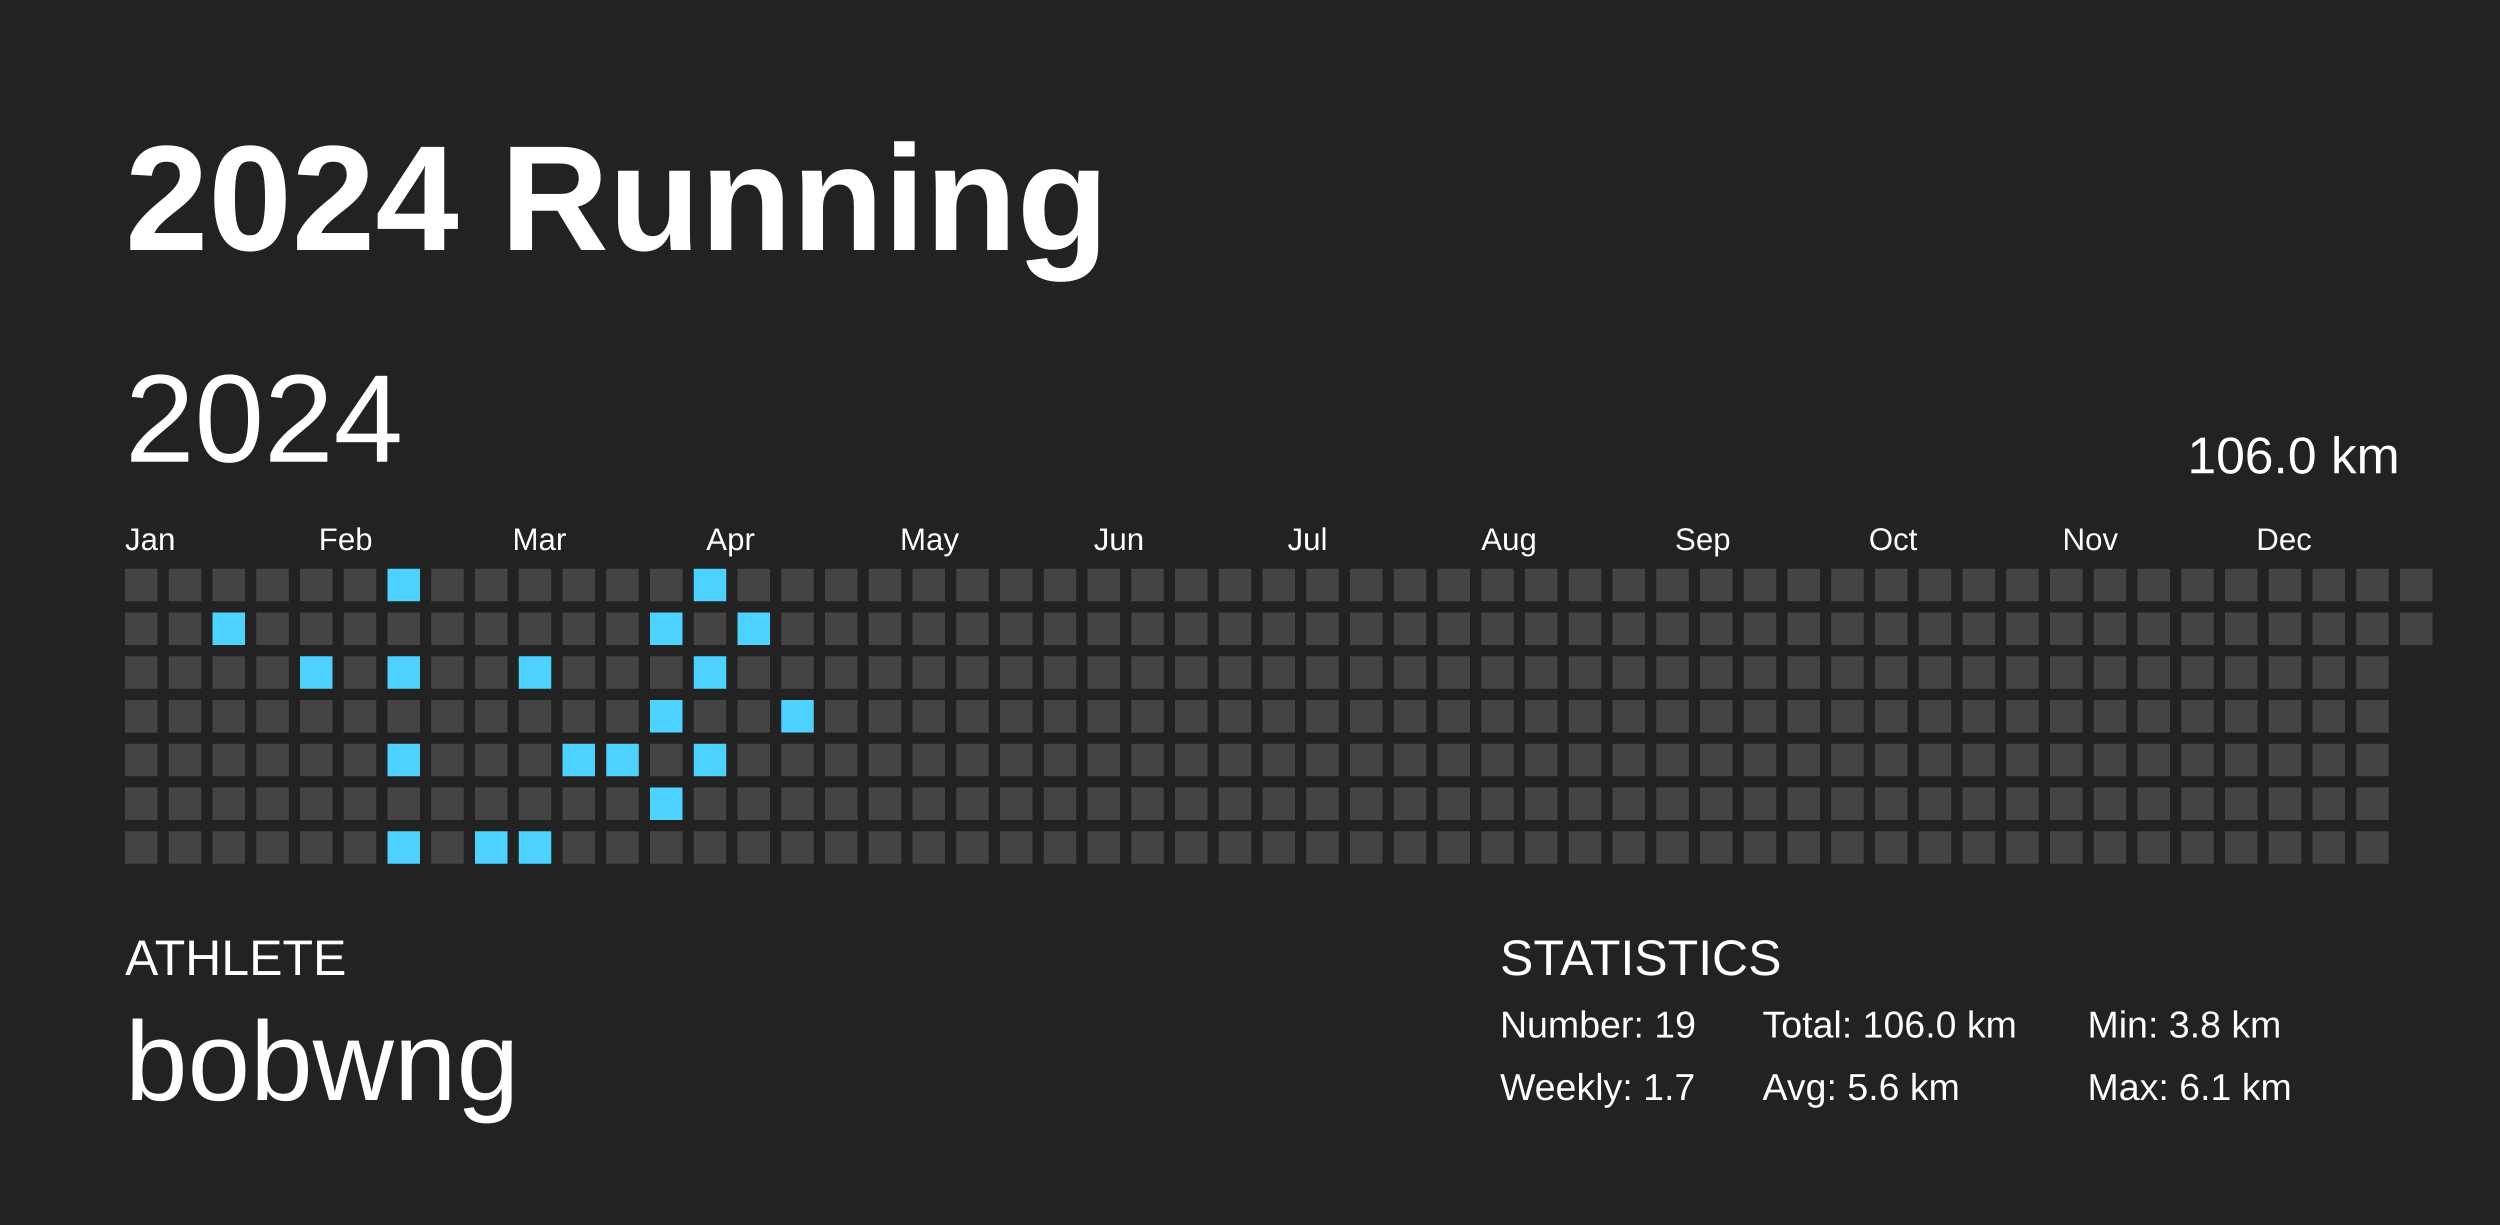
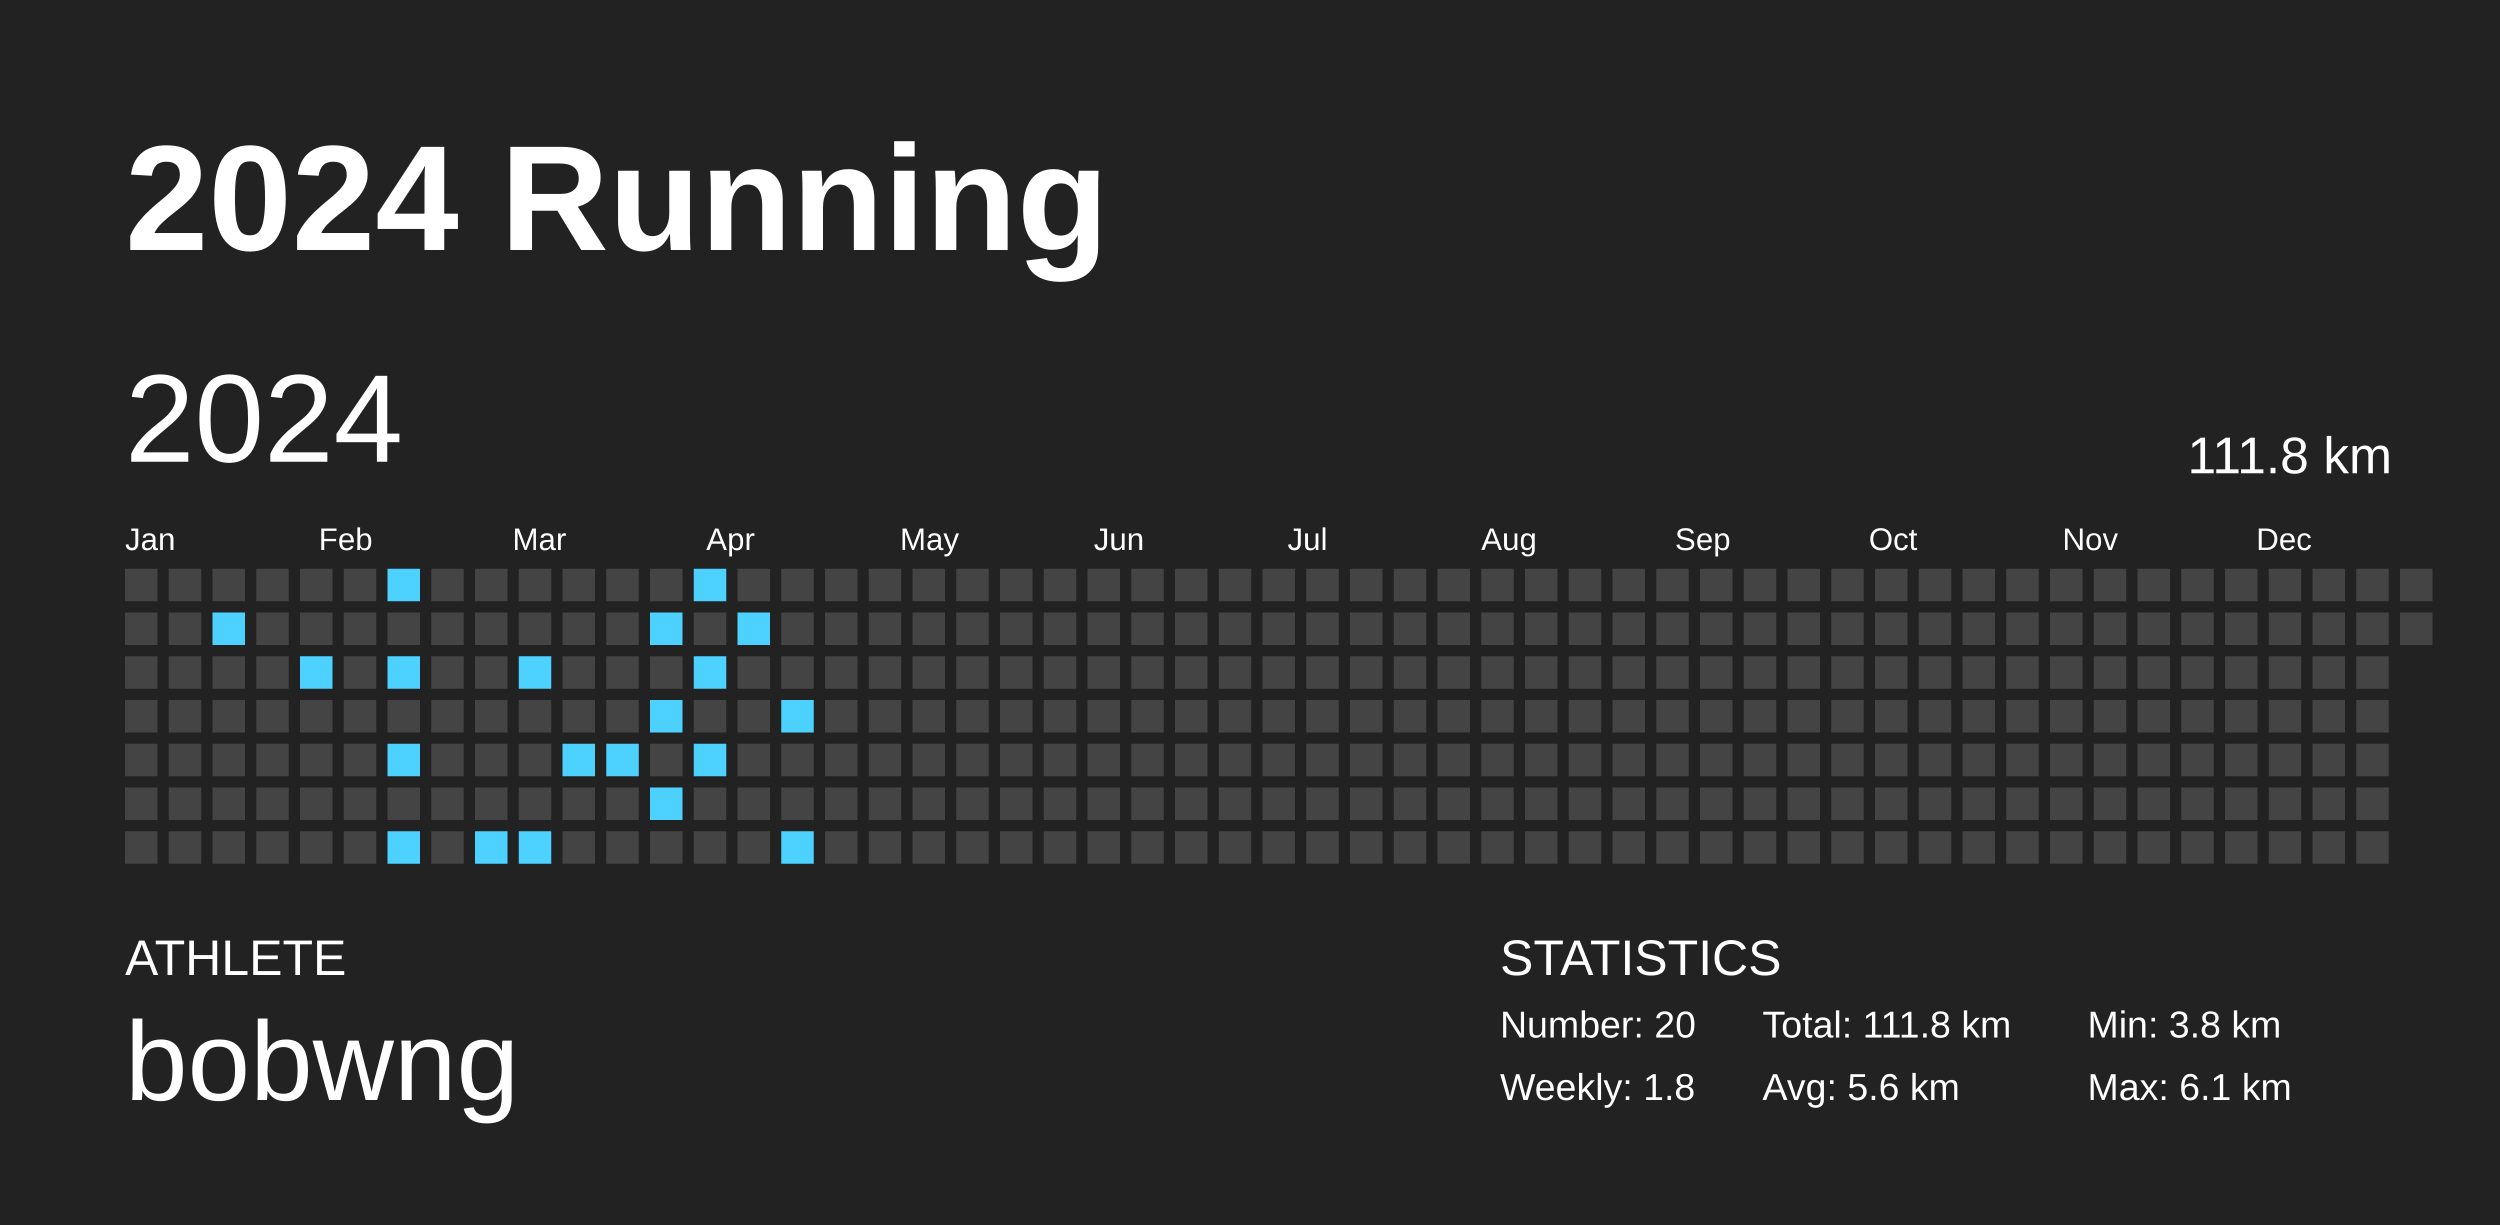
<svg xmlns="http://www.w3.org/2000/svg" baseProfile="full" height="98mm" version="1.1" viewBox="0,0,200,98" width="200mm">
  <defs />
  <rect fill="#222222" height="98" width="200" x="0" y="0" />
  <text fill="#FFFFFF" style="font-size:12px; font-family:Arial; font-weight:bold;" x="10" y="20">2024 Running</text>
  <text fill="#FFFFFF" style="font-size:4px; font-family:Arial" x="10" y="78">ATHLETE</text>
  <text fill="#FFFFFF" style="font-size:9px; font-family:Arial" x="10" y="88">bobwng</text>
  <text fill="#FFFFFF" style="font-size:4px; font-family:Arial" x="120" y="78">STATISTICS</text>
-   <text fill="#FFFFFF" style="font-size:3px; font-family:Arial" x="120" y="83">Number: 19</text>
-   <text fill="#FFFFFF" style="font-size:3px; font-family:Arial" x="120" y="88">Weekly: 1.7</text>
-   <text fill="#FFFFFF" style="font-size:3px; font-family:Arial" x="141" y="83">Total: 106.0 km</text>
+   <text fill="#FFFFFF" style="font-size:3px; font-family:Arial" x="120" y="83">Number: 20</text>
+   <text fill="#FFFFFF" style="font-size:3px; font-family:Arial" x="120" y="88">Weekly: 1.8</text>
+   <text fill="#FFFFFF" style="font-size:3px; font-family:Arial" x="141" y="83">Total: 111.8 km</text>
  <text fill="#FFFFFF" style="font-size:3px; font-family:Arial" x="141" y="88">Avg: 5.6 km</text>
  <text fill="#FFFFFF" style="font-size:3px; font-family:Arial" x="167" y="83">Min: 3.8 km</text>
  <text fill="#FFFFFF" style="font-size:3px; font-family:Arial" x="167" y="88">Max: 6.1 km</text>
  <text dominant-baseline="hanging" fill="#FFFFFF" style="font-size:10.0px; font-family:Arial;" x="10" y="30">2024</text>
-   <text dominant-baseline="hanging" fill="#FFFFFF" style="font-size:4.125px; font-family:Arial;" x="175" y="35">106.0 km</text>
+   <text dominant-baseline="hanging" fill="#FFFFFF" style="font-size:4.125px; font-family:Arial;" x="175" y="35">111.8 km</text>
  <text fill="#FFFFFF" style="font-size:2.5px; font-family:Arial" x="10.0" y="44">Jan</text>
  <text fill="#FFFFFF" style="font-size:2.5px; font-family:Arial" x="25.5" y="44">Feb</text>
  <text fill="#FFFFFF" style="font-size:2.5px; font-family:Arial" x="41.0" y="44">Mar</text>
  <text fill="#FFFFFF" style="font-size:2.5px; font-family:Arial" x="56.5" y="44">Apr</text>
  <text fill="#FFFFFF" style="font-size:2.5px; font-family:Arial" x="72.0" y="44">May</text>
  <text fill="#FFFFFF" style="font-size:2.5px; font-family:Arial" x="87.5" y="44">Jun</text>
  <text fill="#FFFFFF" style="font-size:2.5px; font-family:Arial" x="103.0" y="44">Jul</text>
  <text fill="#FFFFFF" style="font-size:2.5px; font-family:Arial" x="118.5" y="44">Aug</text>
  <text fill="#FFFFFF" style="font-size:2.5px; font-family:Arial" x="134.0" y="44">Sep</text>
  <text fill="#FFFFFF" style="font-size:2.5px; font-family:Arial" x="149.5" y="44">Oct</text>
  <text fill="#FFFFFF" style="font-size:2.5px; font-family:Arial" x="165.0" y="44">Nov</text>
  <text fill="#FFFFFF" style="font-size:2.5px; font-family:Arial" x="180.5" y="44">Dec</text>
  <rect fill="#444444" height="2.6" width="2.6" x="10.0" y="45.5" />
  <rect fill="#444444" height="2.6" width="2.6" x="10.0" y="49.0" />
  <rect fill="#444444" height="2.6" width="2.6" x="10.0" y="52.5" />
  <rect fill="#444444" height="2.6" width="2.6" x="10.0" y="56.0" />
  <rect fill="#444444" height="2.6" width="2.6" x="10.0" y="59.5" />
  <rect fill="#444444" height="2.6" width="2.6" x="10.0" y="63.0" />
  <rect fill="#444444" height="2.6" width="2.6" x="10.0" y="66.5" />
  <rect fill="#444444" height="2.6" width="2.6" x="13.5" y="45.5" />
  <rect fill="#444444" height="2.6" width="2.6" x="13.5" y="49.0" />
  <rect fill="#444444" height="2.6" width="2.6" x="13.5" y="52.5" />
  <rect fill="#444444" height="2.6" width="2.6" x="13.5" y="56.0" />
  <rect fill="#444444" height="2.6" width="2.6" x="13.5" y="59.5" />
  <rect fill="#444444" height="2.6" width="2.6" x="13.5" y="63.0" />
  <rect fill="#444444" height="2.6" width="2.6" x="13.5" y="66.5" />
  <rect fill="#444444" height="2.6" width="2.6" x="17.0" y="45.5" />
  <rect fill="#4dd2ff" height="2.6" width="2.6" x="17.0" y="49.0" />
  <rect fill="#444444" height="2.6" width="2.6" x="17.0" y="52.5" />
  <rect fill="#444444" height="2.6" width="2.6" x="17.0" y="56.0" />
  <rect fill="#444444" height="2.6" width="2.6" x="17.0" y="59.5" />
  <rect fill="#444444" height="2.6" width="2.6" x="17.0" y="63.0" />
  <rect fill="#444444" height="2.6" width="2.6" x="17.0" y="66.5" />
  <rect fill="#444444" height="2.6" width="2.6" x="20.5" y="45.5" />
  <rect fill="#444444" height="2.6" width="2.6" x="20.5" y="49.0" />
  <rect fill="#444444" height="2.6" width="2.6" x="20.5" y="52.5" />
  <rect fill="#444444" height="2.6" width="2.6" x="20.5" y="56.0" />
  <rect fill="#444444" height="2.6" width="2.6" x="20.5" y="59.5" />
  <rect fill="#444444" height="2.6" width="2.6" x="20.5" y="63.0" />
  <rect fill="#444444" height="2.6" width="2.6" x="20.5" y="66.5" />
  <rect fill="#444444" height="2.6" width="2.6" x="24.0" y="45.5" />
  <rect fill="#444444" height="2.6" width="2.6" x="24.0" y="49.0" />
  <rect fill="#4dd2ff" height="2.6" width="2.6" x="24.0" y="52.5" />
  <rect fill="#444444" height="2.6" width="2.6" x="24.0" y="56.0" />
  <rect fill="#444444" height="2.6" width="2.6" x="24.0" y="59.5" />
  <rect fill="#444444" height="2.6" width="2.6" x="24.0" y="63.0" />
  <rect fill="#444444" height="2.6" width="2.6" x="24.0" y="66.5" />
  <rect fill="#444444" height="2.6" width="2.6" x="27.5" y="45.5" />
  <rect fill="#444444" height="2.6" width="2.6" x="27.5" y="49.0" />
  <rect fill="#444444" height="2.6" width="2.6" x="27.5" y="52.5" />
  <rect fill="#444444" height="2.6" width="2.6" x="27.5" y="56.0" />
  <rect fill="#444444" height="2.6" width="2.6" x="27.5" y="59.5" />
  <rect fill="#444444" height="2.6" width="2.6" x="27.5" y="63.0" />
  <rect fill="#444444" height="2.6" width="2.6" x="27.5" y="66.5" />
  <rect fill="#4dd2ff" height="2.6" width="2.6" x="31.0" y="45.5" />
  <rect fill="#444444" height="2.6" width="2.6" x="31.0" y="49.0" />
  <rect fill="#4dd2ff" height="2.6" width="2.6" x="31.0" y="52.5" />
  <rect fill="#444444" height="2.6" width="2.6" x="31.0" y="56.0" />
  <rect fill="#4dd2ff" height="2.6" width="2.6" x="31.0" y="59.5" />
  <rect fill="#444444" height="2.6" width="2.6" x="31.0" y="63.0" />
  <rect fill="#4dd2ff" height="2.6" width="2.6" x="31.0" y="66.5" />
  <rect fill="#444444" height="2.6" width="2.6" x="34.5" y="45.5" />
  <rect fill="#444444" height="2.6" width="2.6" x="34.5" y="49.0" />
  <rect fill="#444444" height="2.6" width="2.6" x="34.5" y="52.5" />
  <rect fill="#444444" height="2.6" width="2.6" x="34.5" y="56.0" />
  <rect fill="#444444" height="2.6" width="2.6" x="34.5" y="59.5" />
  <rect fill="#444444" height="2.6" width="2.6" x="34.5" y="63.0" />
  <rect fill="#444444" height="2.6" width="2.6" x="34.5" y="66.5" />
  <rect fill="#444444" height="2.6" width="2.6" x="38.0" y="45.5" />
  <rect fill="#444444" height="2.6" width="2.6" x="38.0" y="49.0" />
  <rect fill="#444444" height="2.6" width="2.6" x="38.0" y="52.5" />
  <rect fill="#444444" height="2.6" width="2.6" x="38.0" y="56.0" />
  <rect fill="#444444" height="2.6" width="2.6" x="38.0" y="59.5" />
  <rect fill="#444444" height="2.6" width="2.6" x="38.0" y="63.0" />
  <rect fill="#4dd2ff" height="2.6" width="2.6" x="38.0" y="66.5" />
  <rect fill="#444444" height="2.6" width="2.6" x="41.5" y="45.5" />
  <rect fill="#444444" height="2.6" width="2.6" x="41.5" y="49.0" />
  <rect fill="#4dd2ff" height="2.6" width="2.6" x="41.5" y="52.5" />
  <rect fill="#444444" height="2.6" width="2.6" x="41.5" y="56.0" />
  <rect fill="#444444" height="2.6" width="2.6" x="41.5" y="59.5" />
  <rect fill="#444444" height="2.6" width="2.6" x="41.5" y="63.0" />
  <rect fill="#4dd2ff" height="2.6" width="2.6" x="41.5" y="66.5" />
  <rect fill="#444444" height="2.6" width="2.6" x="45.0" y="45.5" />
  <rect fill="#444444" height="2.6" width="2.6" x="45.0" y="49.0" />
  <rect fill="#444444" height="2.6" width="2.6" x="45.0" y="52.5" />
  <rect fill="#444444" height="2.6" width="2.6" x="45.0" y="56.0" />
  <rect fill="#4dd2ff" height="2.6" width="2.6" x="45.0" y="59.5" />
  <rect fill="#444444" height="2.6" width="2.6" x="45.0" y="63.0" />
  <rect fill="#444444" height="2.6" width="2.6" x="45.0" y="66.5" />
  <rect fill="#444444" height="2.6" width="2.6" x="48.5" y="45.5" />
  <rect fill="#444444" height="2.6" width="2.6" x="48.5" y="49.0" />
  <rect fill="#444444" height="2.6" width="2.6" x="48.5" y="52.5" />
  <rect fill="#444444" height="2.6" width="2.6" x="48.5" y="56.0" />
  <rect fill="#4dd2ff" height="2.6" width="2.6" x="48.5" y="59.5" />
  <rect fill="#444444" height="2.6" width="2.6" x="48.5" y="63.0" />
  <rect fill="#444444" height="2.6" width="2.6" x="48.5" y="66.5" />
  <rect fill="#444444" height="2.6" width="2.6" x="52.0" y="45.5" />
  <rect fill="#4dd2ff" height="2.6" width="2.6" x="52.0" y="49.0" />
  <rect fill="#444444" height="2.6" width="2.6" x="52.0" y="52.5" />
  <rect fill="#4dd2ff" height="2.6" width="2.6" x="52.0" y="56.0" />
  <rect fill="#444444" height="2.6" width="2.6" x="52.0" y="59.5" />
  <rect fill="#4dd2ff" height="2.6" width="2.6" x="52.0" y="63.0" />
  <rect fill="#444444" height="2.6" width="2.6" x="52.0" y="66.5" />
  <rect fill="#4dd2ff" height="2.6" width="2.6" x="55.5" y="45.5" />
  <rect fill="#444444" height="2.6" width="2.6" x="55.5" y="49.0" />
  <rect fill="#4dd2ff" height="2.6" width="2.6" x="55.5" y="52.5" />
  <rect fill="#444444" height="2.6" width="2.6" x="55.5" y="56.0" />
  <rect fill="#4dd2ff" height="2.6" width="2.6" x="55.5" y="59.5" />
  <rect fill="#444444" height="2.6" width="2.6" x="55.5" y="63.0" />
  <rect fill="#444444" height="2.6" width="2.6" x="55.5" y="66.5" />
  <rect fill="#444444" height="2.6" width="2.6" x="59.0" y="45.5" />
  <rect fill="#4dd2ff" height="2.6" width="2.6" x="59.0" y="49.0" />
  <rect fill="#444444" height="2.6" width="2.6" x="59.0" y="52.5" />
  <rect fill="#444444" height="2.6" width="2.6" x="59.0" y="56.0" />
  <rect fill="#444444" height="2.6" width="2.6" x="59.0" y="59.5" />
  <rect fill="#444444" height="2.6" width="2.6" x="59.0" y="63.0" />
  <rect fill="#444444" height="2.6" width="2.6" x="59.0" y="66.5" />
  <rect fill="#444444" height="2.6" width="2.6" x="62.5" y="45.5" />
  <rect fill="#444444" height="2.6" width="2.6" x="62.5" y="49.0" />
  <rect fill="#444444" height="2.6" width="2.6" x="62.5" y="52.5" />
  <rect fill="#4dd2ff" height="2.6" width="2.6" x="62.5" y="56.0" />
  <rect fill="#444444" height="2.6" width="2.6" x="62.5" y="59.5" />
  <rect fill="#444444" height="2.6" width="2.6" x="62.5" y="63.0" />
-   <rect fill="#444444" height="2.6" width="2.6" x="62.5" y="66.5" />
+   <rect fill="#4dd2ff" height="2.6" width="2.6" x="62.5" y="66.5" />
  <rect fill="#444444" height="2.6" width="2.6" x="66.0" y="45.5" />
  <rect fill="#444444" height="2.6" width="2.6" x="66.0" y="49.0" />
  <rect fill="#444444" height="2.6" width="2.6" x="66.0" y="52.5" />
  <rect fill="#444444" height="2.6" width="2.6" x="66.0" y="56.0" />
  <rect fill="#444444" height="2.6" width="2.6" x="66.0" y="59.5" />
  <rect fill="#444444" height="2.6" width="2.6" x="66.0" y="63.0" />
  <rect fill="#444444" height="2.6" width="2.6" x="66.0" y="66.5" />
  <rect fill="#444444" height="2.6" width="2.6" x="69.5" y="45.5" />
  <rect fill="#444444" height="2.6" width="2.6" x="69.5" y="49.0" />
  <rect fill="#444444" height="2.6" width="2.6" x="69.5" y="52.5" />
  <rect fill="#444444" height="2.6" width="2.6" x="69.5" y="56.0" />
  <rect fill="#444444" height="2.6" width="2.6" x="69.5" y="59.5" />
  <rect fill="#444444" height="2.6" width="2.6" x="69.5" y="63.0" />
  <rect fill="#444444" height="2.6" width="2.6" x="69.5" y="66.5" />
  <rect fill="#444444" height="2.6" width="2.6" x="73.0" y="45.5" />
  <rect fill="#444444" height="2.6" width="2.6" x="73.0" y="49.0" />
  <rect fill="#444444" height="2.6" width="2.6" x="73.0" y="52.5" />
  <rect fill="#444444" height="2.6" width="2.6" x="73.0" y="56.0" />
  <rect fill="#444444" height="2.6" width="2.6" x="73.0" y="59.5" />
  <rect fill="#444444" height="2.6" width="2.6" x="73.0" y="63.0" />
  <rect fill="#444444" height="2.6" width="2.6" x="73.0" y="66.5" />
  <rect fill="#444444" height="2.6" width="2.6" x="76.5" y="45.5" />
  <rect fill="#444444" height="2.6" width="2.6" x="76.5" y="49.0" />
  <rect fill="#444444" height="2.6" width="2.6" x="76.5" y="52.5" />
  <rect fill="#444444" height="2.6" width="2.6" x="76.5" y="56.0" />
  <rect fill="#444444" height="2.6" width="2.6" x="76.5" y="59.5" />
  <rect fill="#444444" height="2.6" width="2.6" x="76.5" y="63.0" />
  <rect fill="#444444" height="2.6" width="2.6" x="76.5" y="66.5" />
  <rect fill="#444444" height="2.6" width="2.6" x="80.0" y="45.5" />
  <rect fill="#444444" height="2.6" width="2.6" x="80.0" y="49.0" />
  <rect fill="#444444" height="2.6" width="2.6" x="80.0" y="52.5" />
  <rect fill="#444444" height="2.6" width="2.6" x="80.0" y="56.0" />
  <rect fill="#444444" height="2.6" width="2.6" x="80.0" y="59.5" />
  <rect fill="#444444" height="2.6" width="2.6" x="80.0" y="63.0" />
  <rect fill="#444444" height="2.6" width="2.6" x="80.0" y="66.5" />
  <rect fill="#444444" height="2.6" width="2.6" x="83.5" y="45.5" />
  <rect fill="#444444" height="2.6" width="2.6" x="83.5" y="49.0" />
  <rect fill="#444444" height="2.6" width="2.6" x="83.5" y="52.5" />
  <rect fill="#444444" height="2.6" width="2.6" x="83.5" y="56.0" />
  <rect fill="#444444" height="2.6" width="2.6" x="83.5" y="59.5" />
  <rect fill="#444444" height="2.6" width="2.6" x="83.5" y="63.0" />
  <rect fill="#444444" height="2.6" width="2.6" x="83.5" y="66.5" />
  <rect fill="#444444" height="2.6" width="2.6" x="87.0" y="45.5" />
  <rect fill="#444444" height="2.6" width="2.6" x="87.0" y="49.0" />
  <rect fill="#444444" height="2.6" width="2.6" x="87.0" y="52.5" />
  <rect fill="#444444" height="2.6" width="2.6" x="87.0" y="56.0" />
  <rect fill="#444444" height="2.6" width="2.6" x="87.0" y="59.5" />
  <rect fill="#444444" height="2.6" width="2.6" x="87.0" y="63.0" />
  <rect fill="#444444" height="2.6" width="2.6" x="87.0" y="66.5" />
  <rect fill="#444444" height="2.6" width="2.6" x="90.5" y="45.5" />
  <rect fill="#444444" height="2.6" width="2.6" x="90.5" y="49.0" />
  <rect fill="#444444" height="2.6" width="2.6" x="90.5" y="52.5" />
  <rect fill="#444444" height="2.6" width="2.6" x="90.5" y="56.0" />
  <rect fill="#444444" height="2.6" width="2.6" x="90.5" y="59.5" />
  <rect fill="#444444" height="2.6" width="2.6" x="90.5" y="63.0" />
  <rect fill="#444444" height="2.6" width="2.6" x="90.5" y="66.5" />
  <rect fill="#444444" height="2.6" width="2.6" x="94.0" y="45.5" />
  <rect fill="#444444" height="2.6" width="2.6" x="94.0" y="49.0" />
  <rect fill="#444444" height="2.6" width="2.6" x="94.0" y="52.5" />
  <rect fill="#444444" height="2.6" width="2.6" x="94.0" y="56.0" />
  <rect fill="#444444" height="2.6" width="2.6" x="94.0" y="59.5" />
  <rect fill="#444444" height="2.6" width="2.6" x="94.0" y="63.0" />
  <rect fill="#444444" height="2.6" width="2.6" x="94.0" y="66.5" />
  <rect fill="#444444" height="2.6" width="2.6" x="97.5" y="45.5" />
  <rect fill="#444444" height="2.6" width="2.6" x="97.5" y="49.0" />
  <rect fill="#444444" height="2.6" width="2.6" x="97.5" y="52.5" />
  <rect fill="#444444" height="2.6" width="2.6" x="97.5" y="56.0" />
  <rect fill="#444444" height="2.6" width="2.6" x="97.5" y="59.5" />
  <rect fill="#444444" height="2.6" width="2.6" x="97.5" y="63.0" />
  <rect fill="#444444" height="2.6" width="2.6" x="97.5" y="66.5" />
  <rect fill="#444444" height="2.6" width="2.6" x="101.0" y="45.5" />
  <rect fill="#444444" height="2.6" width="2.6" x="101.0" y="49.0" />
  <rect fill="#444444" height="2.6" width="2.6" x="101.0" y="52.5" />
  <rect fill="#444444" height="2.6" width="2.6" x="101.0" y="56.0" />
  <rect fill="#444444" height="2.6" width="2.6" x="101.0" y="59.5" />
  <rect fill="#444444" height="2.6" width="2.6" x="101.0" y="63.0" />
  <rect fill="#444444" height="2.6" width="2.6" x="101.0" y="66.5" />
  <rect fill="#444444" height="2.6" width="2.6" x="104.5" y="45.5" />
  <rect fill="#444444" height="2.6" width="2.6" x="104.5" y="49.0" />
  <rect fill="#444444" height="2.6" width="2.6" x="104.5" y="52.5" />
  <rect fill="#444444" height="2.6" width="2.6" x="104.5" y="56.0" />
  <rect fill="#444444" height="2.6" width="2.6" x="104.5" y="59.5" />
  <rect fill="#444444" height="2.6" width="2.6" x="104.5" y="63.0" />
  <rect fill="#444444" height="2.6" width="2.6" x="104.5" y="66.5" />
  <rect fill="#444444" height="2.6" width="2.6" x="108.0" y="45.5" />
  <rect fill="#444444" height="2.6" width="2.6" x="108.0" y="49.0" />
  <rect fill="#444444" height="2.6" width="2.6" x="108.0" y="52.5" />
  <rect fill="#444444" height="2.6" width="2.6" x="108.0" y="56.0" />
  <rect fill="#444444" height="2.6" width="2.6" x="108.0" y="59.5" />
  <rect fill="#444444" height="2.6" width="2.6" x="108.0" y="63.0" />
  <rect fill="#444444" height="2.6" width="2.6" x="108.0" y="66.5" />
  <rect fill="#444444" height="2.6" width="2.6" x="111.5" y="45.5" />
  <rect fill="#444444" height="2.6" width="2.6" x="111.5" y="49.0" />
  <rect fill="#444444" height="2.6" width="2.6" x="111.5" y="52.5" />
  <rect fill="#444444" height="2.6" width="2.6" x="111.5" y="56.0" />
  <rect fill="#444444" height="2.6" width="2.6" x="111.5" y="59.5" />
  <rect fill="#444444" height="2.6" width="2.6" x="111.5" y="63.0" />
  <rect fill="#444444" height="2.6" width="2.6" x="111.5" y="66.5" />
  <rect fill="#444444" height="2.6" width="2.6" x="115.0" y="45.5" />
  <rect fill="#444444" height="2.6" width="2.6" x="115.0" y="49.0" />
  <rect fill="#444444" height="2.6" width="2.6" x="115.0" y="52.5" />
  <rect fill="#444444" height="2.6" width="2.6" x="115.0" y="56.0" />
  <rect fill="#444444" height="2.6" width="2.6" x="115.0" y="59.5" />
  <rect fill="#444444" height="2.6" width="2.6" x="115.0" y="63.0" />
  <rect fill="#444444" height="2.6" width="2.6" x="115.0" y="66.5" />
  <rect fill="#444444" height="2.6" width="2.6" x="118.5" y="45.5" />
  <rect fill="#444444" height="2.6" width="2.6" x="118.5" y="49.0" />
  <rect fill="#444444" height="2.6" width="2.6" x="118.5" y="52.5" />
  <rect fill="#444444" height="2.6" width="2.6" x="118.5" y="56.0" />
  <rect fill="#444444" height="2.6" width="2.6" x="118.5" y="59.5" />
  <rect fill="#444444" height="2.6" width="2.6" x="118.5" y="63.0" />
  <rect fill="#444444" height="2.6" width="2.6" x="118.5" y="66.5" />
  <rect fill="#444444" height="2.6" width="2.6" x="122.0" y="45.5" />
  <rect fill="#444444" height="2.6" width="2.6" x="122.0" y="49.0" />
  <rect fill="#444444" height="2.6" width="2.6" x="122.0" y="52.5" />
  <rect fill="#444444" height="2.6" width="2.6" x="122.0" y="56.0" />
  <rect fill="#444444" height="2.6" width="2.6" x="122.0" y="59.5" />
  <rect fill="#444444" height="2.6" width="2.6" x="122.0" y="63.0" />
  <rect fill="#444444" height="2.6" width="2.6" x="122.0" y="66.5" />
  <rect fill="#444444" height="2.6" width="2.6" x="125.5" y="45.5" />
  <rect fill="#444444" height="2.6" width="2.6" x="125.5" y="49.0" />
  <rect fill="#444444" height="2.6" width="2.6" x="125.5" y="52.5" />
  <rect fill="#444444" height="2.6" width="2.6" x="125.5" y="56.0" />
  <rect fill="#444444" height="2.6" width="2.6" x="125.5" y="59.5" />
  <rect fill="#444444" height="2.6" width="2.6" x="125.5" y="63.0" />
  <rect fill="#444444" height="2.6" width="2.6" x="125.5" y="66.5" />
  <rect fill="#444444" height="2.6" width="2.6" x="129.0" y="45.5" />
  <rect fill="#444444" height="2.6" width="2.6" x="129.0" y="49.0" />
  <rect fill="#444444" height="2.6" width="2.6" x="129.0" y="52.5" />
  <rect fill="#444444" height="2.6" width="2.6" x="129.0" y="56.0" />
  <rect fill="#444444" height="2.6" width="2.6" x="129.0" y="59.5" />
  <rect fill="#444444" height="2.6" width="2.6" x="129.0" y="63.0" />
  <rect fill="#444444" height="2.6" width="2.6" x="129.0" y="66.5" />
  <rect fill="#444444" height="2.6" width="2.6" x="132.5" y="45.5" />
  <rect fill="#444444" height="2.6" width="2.6" x="132.5" y="49.0" />
  <rect fill="#444444" height="2.6" width="2.6" x="132.5" y="52.5" />
  <rect fill="#444444" height="2.6" width="2.6" x="132.5" y="56.0" />
  <rect fill="#444444" height="2.6" width="2.6" x="132.5" y="59.5" />
  <rect fill="#444444" height="2.6" width="2.6" x="132.5" y="63.0" />
  <rect fill="#444444" height="2.6" width="2.6" x="132.5" y="66.5" />
  <rect fill="#444444" height="2.6" width="2.6" x="136.0" y="45.5" />
  <rect fill="#444444" height="2.6" width="2.6" x="136.0" y="49.0" />
  <rect fill="#444444" height="2.6" width="2.6" x="136.0" y="52.5" />
  <rect fill="#444444" height="2.6" width="2.6" x="136.0" y="56.0" />
  <rect fill="#444444" height="2.6" width="2.6" x="136.0" y="59.5" />
  <rect fill="#444444" height="2.6" width="2.6" x="136.0" y="63.0" />
  <rect fill="#444444" height="2.6" width="2.6" x="136.0" y="66.5" />
  <rect fill="#444444" height="2.6" width="2.6" x="139.5" y="45.5" />
  <rect fill="#444444" height="2.6" width="2.6" x="139.5" y="49.0" />
  <rect fill="#444444" height="2.6" width="2.6" x="139.5" y="52.5" />
  <rect fill="#444444" height="2.6" width="2.6" x="139.5" y="56.0" />
  <rect fill="#444444" height="2.6" width="2.6" x="139.5" y="59.5" />
  <rect fill="#444444" height="2.6" width="2.6" x="139.5" y="63.0" />
  <rect fill="#444444" height="2.6" width="2.6" x="139.5" y="66.5" />
  <rect fill="#444444" height="2.6" width="2.6" x="143.0" y="45.5" />
  <rect fill="#444444" height="2.6" width="2.6" x="143.0" y="49.0" />
  <rect fill="#444444" height="2.6" width="2.6" x="143.0" y="52.5" />
  <rect fill="#444444" height="2.6" width="2.6" x="143.0" y="56.0" />
  <rect fill="#444444" height="2.6" width="2.6" x="143.0" y="59.5" />
  <rect fill="#444444" height="2.6" width="2.6" x="143.0" y="63.0" />
  <rect fill="#444444" height="2.6" width="2.6" x="143.0" y="66.5" />
  <rect fill="#444444" height="2.6" width="2.6" x="146.5" y="45.5" />
  <rect fill="#444444" height="2.6" width="2.6" x="146.5" y="49.0" />
  <rect fill="#444444" height="2.6" width="2.6" x="146.5" y="52.5" />
  <rect fill="#444444" height="2.6" width="2.6" x="146.5" y="56.0" />
  <rect fill="#444444" height="2.6" width="2.6" x="146.5" y="59.5" />
  <rect fill="#444444" height="2.6" width="2.6" x="146.5" y="63.0" />
  <rect fill="#444444" height="2.6" width="2.6" x="146.5" y="66.5" />
  <rect fill="#444444" height="2.6" width="2.6" x="150.0" y="45.5" />
  <rect fill="#444444" height="2.6" width="2.6" x="150.0" y="49.0" />
  <rect fill="#444444" height="2.6" width="2.6" x="150.0" y="52.5" />
  <rect fill="#444444" height="2.6" width="2.6" x="150.0" y="56.0" />
  <rect fill="#444444" height="2.6" width="2.6" x="150.0" y="59.5" />
  <rect fill="#444444" height="2.6" width="2.6" x="150.0" y="63.0" />
  <rect fill="#444444" height="2.6" width="2.6" x="150.0" y="66.5" />
  <rect fill="#444444" height="2.6" width="2.6" x="153.5" y="45.5" />
  <rect fill="#444444" height="2.6" width="2.6" x="153.5" y="49.0" />
  <rect fill="#444444" height="2.6" width="2.6" x="153.5" y="52.5" />
  <rect fill="#444444" height="2.6" width="2.6" x="153.5" y="56.0" />
  <rect fill="#444444" height="2.6" width="2.6" x="153.5" y="59.5" />
  <rect fill="#444444" height="2.6" width="2.6" x="153.5" y="63.0" />
  <rect fill="#444444" height="2.6" width="2.6" x="153.5" y="66.5" />
  <rect fill="#444444" height="2.6" width="2.6" x="157.0" y="45.5" />
  <rect fill="#444444" height="2.6" width="2.6" x="157.0" y="49.0" />
  <rect fill="#444444" height="2.6" width="2.6" x="157.0" y="52.5" />
  <rect fill="#444444" height="2.6" width="2.6" x="157.0" y="56.0" />
  <rect fill="#444444" height="2.6" width="2.6" x="157.0" y="59.5" />
  <rect fill="#444444" height="2.6" width="2.6" x="157.0" y="63.0" />
  <rect fill="#444444" height="2.6" width="2.6" x="157.0" y="66.5" />
  <rect fill="#444444" height="2.6" width="2.6" x="160.5" y="45.5" />
  <rect fill="#444444" height="2.6" width="2.6" x="160.5" y="49.0" />
  <rect fill="#444444" height="2.6" width="2.6" x="160.5" y="52.5" />
  <rect fill="#444444" height="2.6" width="2.6" x="160.5" y="56.0" />
  <rect fill="#444444" height="2.6" width="2.6" x="160.5" y="59.5" />
  <rect fill="#444444" height="2.6" width="2.6" x="160.5" y="63.0" />
  <rect fill="#444444" height="2.6" width="2.6" x="160.5" y="66.5" />
  <rect fill="#444444" height="2.6" width="2.6" x="164.0" y="45.5" />
  <rect fill="#444444" height="2.6" width="2.6" x="164.0" y="49.0" />
  <rect fill="#444444" height="2.6" width="2.6" x="164.0" y="52.5" />
  <rect fill="#444444" height="2.6" width="2.6" x="164.0" y="56.0" />
  <rect fill="#444444" height="2.6" width="2.6" x="164.0" y="59.5" />
  <rect fill="#444444" height="2.6" width="2.6" x="164.0" y="63.0" />
  <rect fill="#444444" height="2.6" width="2.6" x="164.0" y="66.5" />
  <rect fill="#444444" height="2.6" width="2.6" x="167.5" y="45.5" />
  <rect fill="#444444" height="2.6" width="2.6" x="167.5" y="49.0" />
  <rect fill="#444444" height="2.6" width="2.6" x="167.5" y="52.5" />
  <rect fill="#444444" height="2.6" width="2.6" x="167.5" y="56.0" />
  <rect fill="#444444" height="2.6" width="2.6" x="167.5" y="59.5" />
  <rect fill="#444444" height="2.6" width="2.6" x="167.5" y="63.0" />
  <rect fill="#444444" height="2.6" width="2.6" x="167.5" y="66.5" />
  <rect fill="#444444" height="2.6" width="2.6" x="171.0" y="45.5" />
  <rect fill="#444444" height="2.6" width="2.6" x="171.0" y="49.0" />
  <rect fill="#444444" height="2.6" width="2.6" x="171.0" y="52.5" />
  <rect fill="#444444" height="2.6" width="2.6" x="171.0" y="56.0" />
  <rect fill="#444444" height="2.6" width="2.6" x="171.0" y="59.5" />
  <rect fill="#444444" height="2.6" width="2.6" x="171.0" y="63.0" />
  <rect fill="#444444" height="2.6" width="2.6" x="171.0" y="66.5" />
  <rect fill="#444444" height="2.6" width="2.6" x="174.5" y="45.5" />
  <rect fill="#444444" height="2.6" width="2.6" x="174.5" y="49.0" />
  <rect fill="#444444" height="2.6" width="2.6" x="174.5" y="52.5" />
  <rect fill="#444444" height="2.6" width="2.6" x="174.5" y="56.0" />
  <rect fill="#444444" height="2.6" width="2.6" x="174.5" y="59.5" />
  <rect fill="#444444" height="2.6" width="2.6" x="174.5" y="63.0" />
  <rect fill="#444444" height="2.6" width="2.6" x="174.5" y="66.5" />
  <rect fill="#444444" height="2.6" width="2.6" x="178.0" y="45.5" />
  <rect fill="#444444" height="2.6" width="2.6" x="178.0" y="49.0" />
  <rect fill="#444444" height="2.6" width="2.6" x="178.0" y="52.5" />
  <rect fill="#444444" height="2.6" width="2.6" x="178.0" y="56.0" />
  <rect fill="#444444" height="2.6" width="2.6" x="178.0" y="59.5" />
  <rect fill="#444444" height="2.6" width="2.6" x="178.0" y="63.0" />
  <rect fill="#444444" height="2.6" width="2.6" x="178.0" y="66.5" />
  <rect fill="#444444" height="2.6" width="2.6" x="181.5" y="45.5" />
  <rect fill="#444444" height="2.6" width="2.6" x="181.5" y="49.0" />
  <rect fill="#444444" height="2.6" width="2.6" x="181.5" y="52.5" />
  <rect fill="#444444" height="2.6" width="2.6" x="181.5" y="56.0" />
  <rect fill="#444444" height="2.6" width="2.6" x="181.5" y="59.5" />
  <rect fill="#444444" height="2.6" width="2.6" x="181.5" y="63.0" />
  <rect fill="#444444" height="2.6" width="2.6" x="181.5" y="66.5" />
  <rect fill="#444444" height="2.6" width="2.6" x="185.0" y="45.5" />
  <rect fill="#444444" height="2.6" width="2.6" x="185.0" y="49.0" />
  <rect fill="#444444" height="2.6" width="2.6" x="185.0" y="52.5" />
  <rect fill="#444444" height="2.6" width="2.6" x="185.0" y="56.0" />
  <rect fill="#444444" height="2.6" width="2.6" x="185.0" y="59.5" />
  <rect fill="#444444" height="2.6" width="2.6" x="185.0" y="63.0" />
  <rect fill="#444444" height="2.6" width="2.6" x="185.0" y="66.5" />
  <rect fill="#444444" height="2.6" width="2.6" x="188.5" y="45.5" />
  <rect fill="#444444" height="2.6" width="2.6" x="188.5" y="49.0" />
  <rect fill="#444444" height="2.6" width="2.6" x="188.5" y="52.5" />
  <rect fill="#444444" height="2.6" width="2.6" x="188.5" y="56.0" />
  <rect fill="#444444" height="2.6" width="2.6" x="188.5" y="59.5" />
  <rect fill="#444444" height="2.6" width="2.6" x="188.5" y="63.0" />
  <rect fill="#444444" height="2.6" width="2.6" x="188.5" y="66.5" />
  <rect fill="#444444" height="2.6" width="2.6" x="192.0" y="45.5" />
  <rect fill="#444444" height="2.6" width="2.6" x="192.0" y="49.0" />
</svg>
